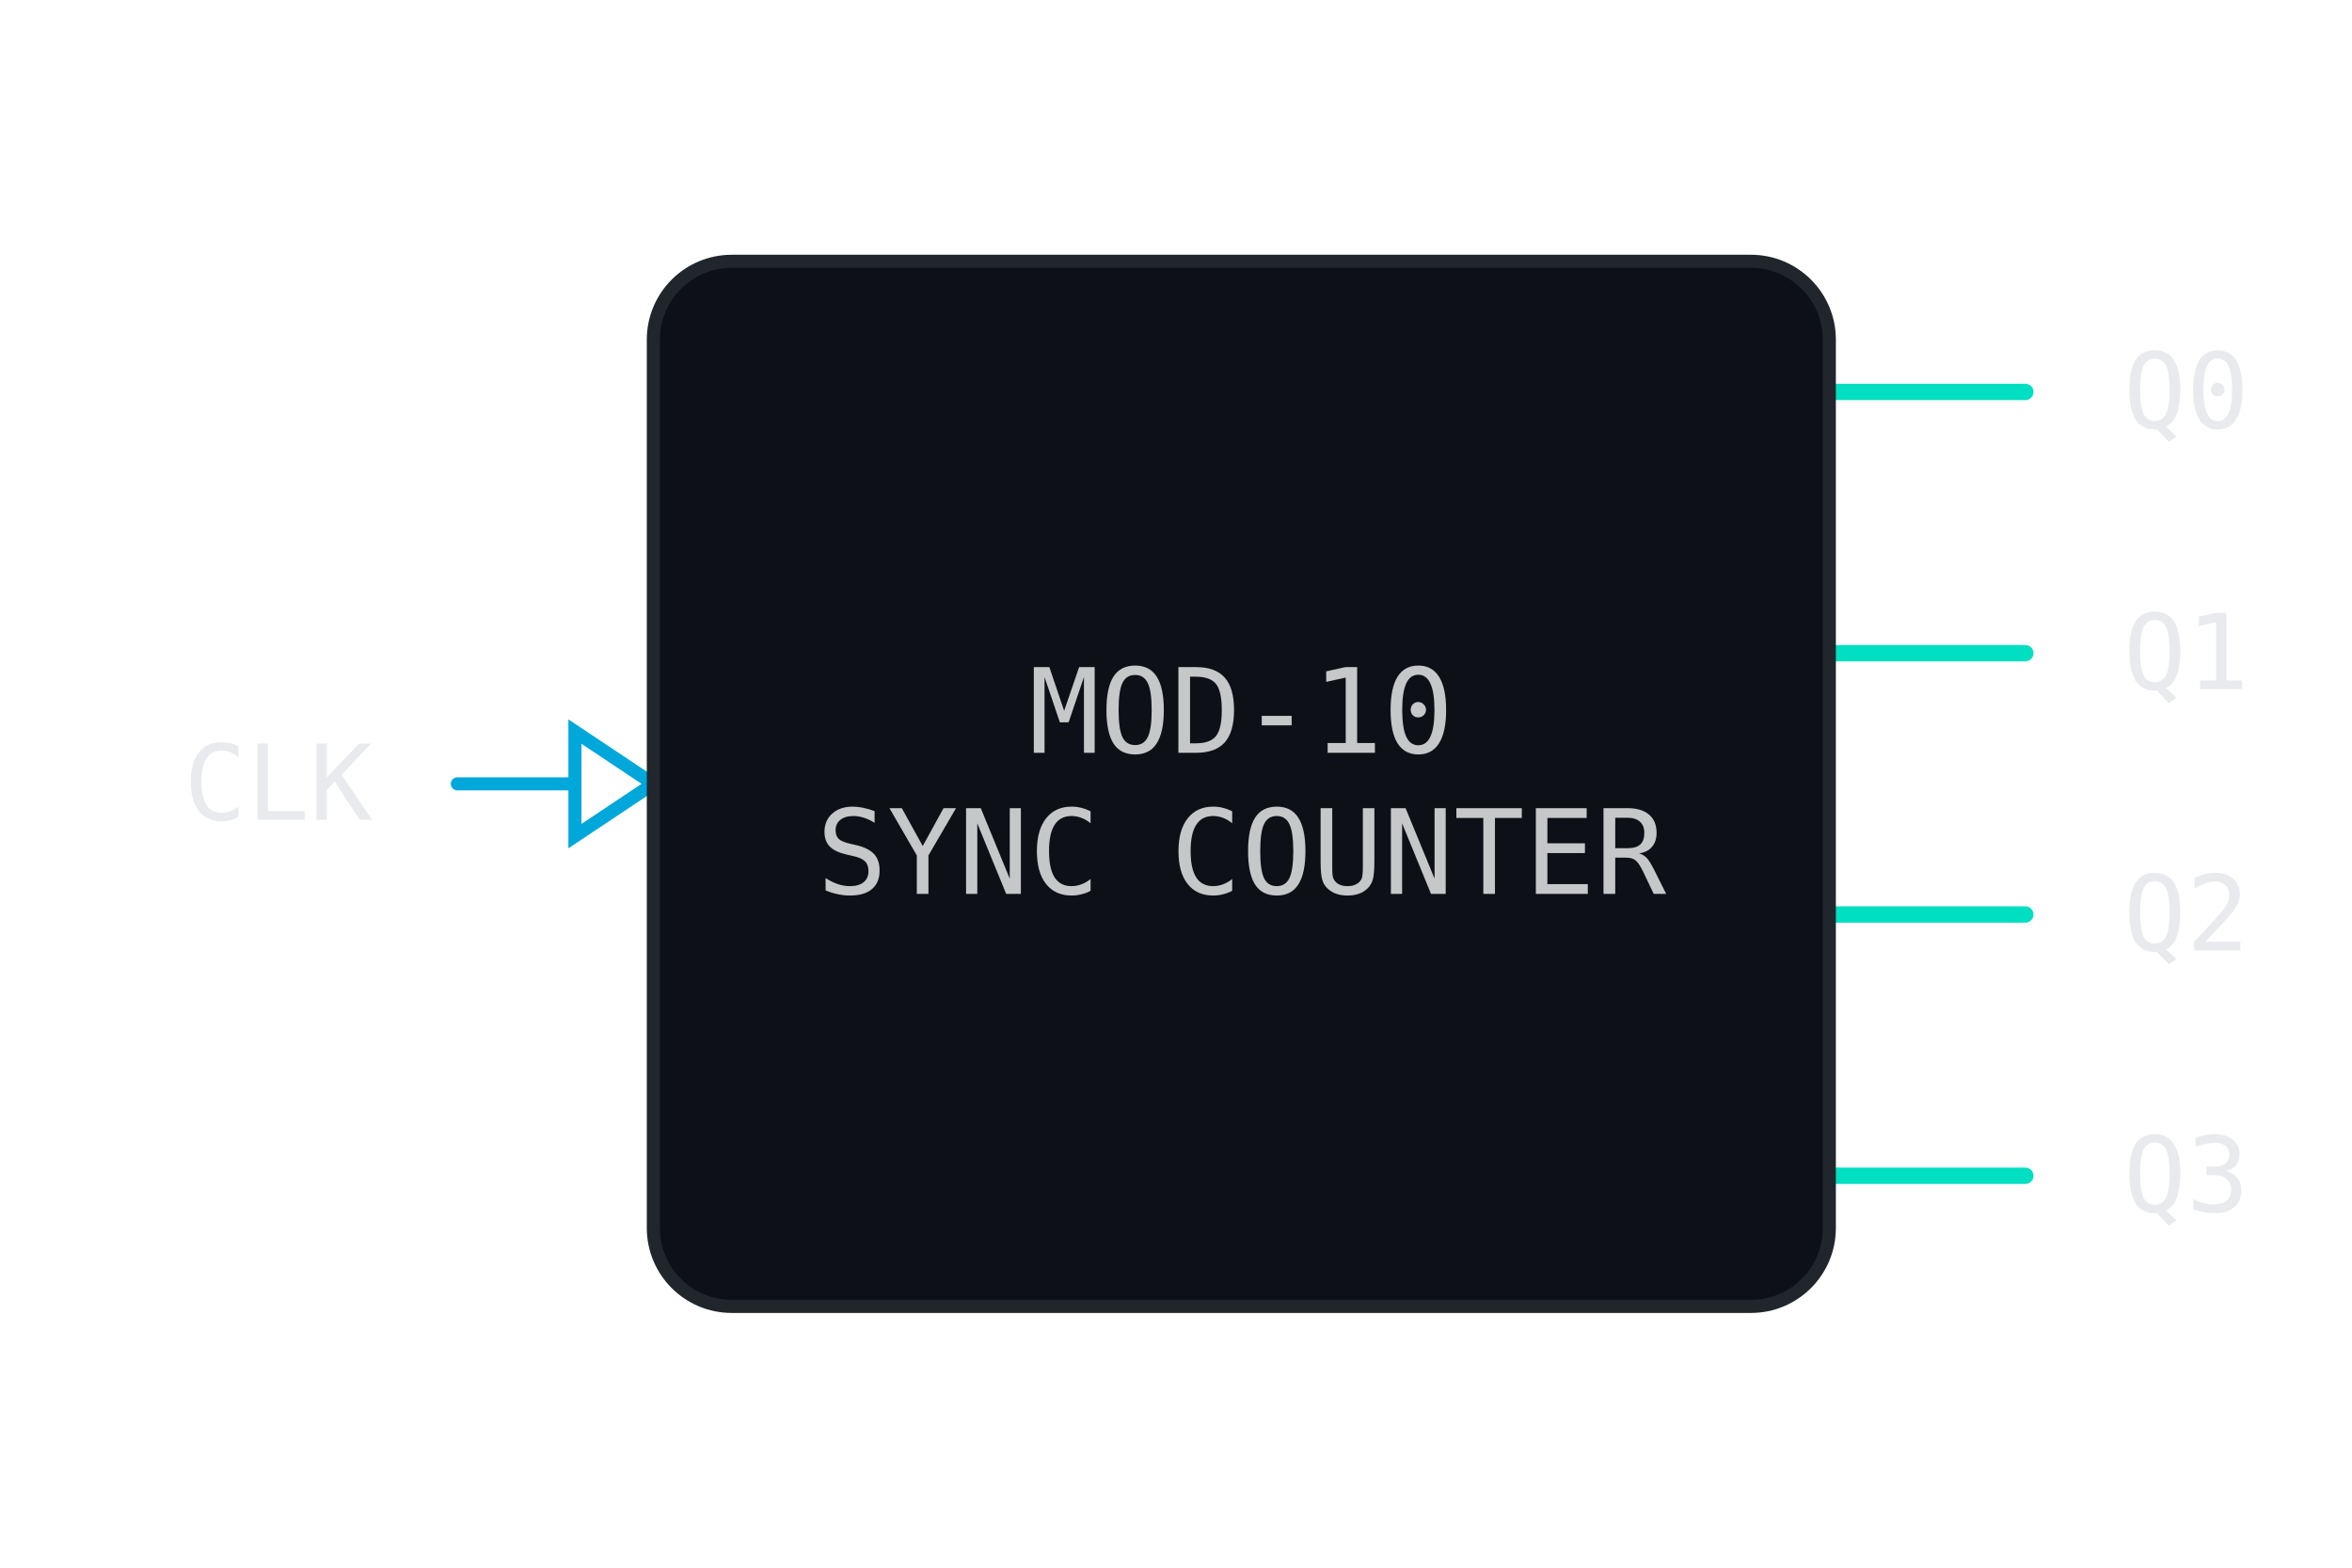
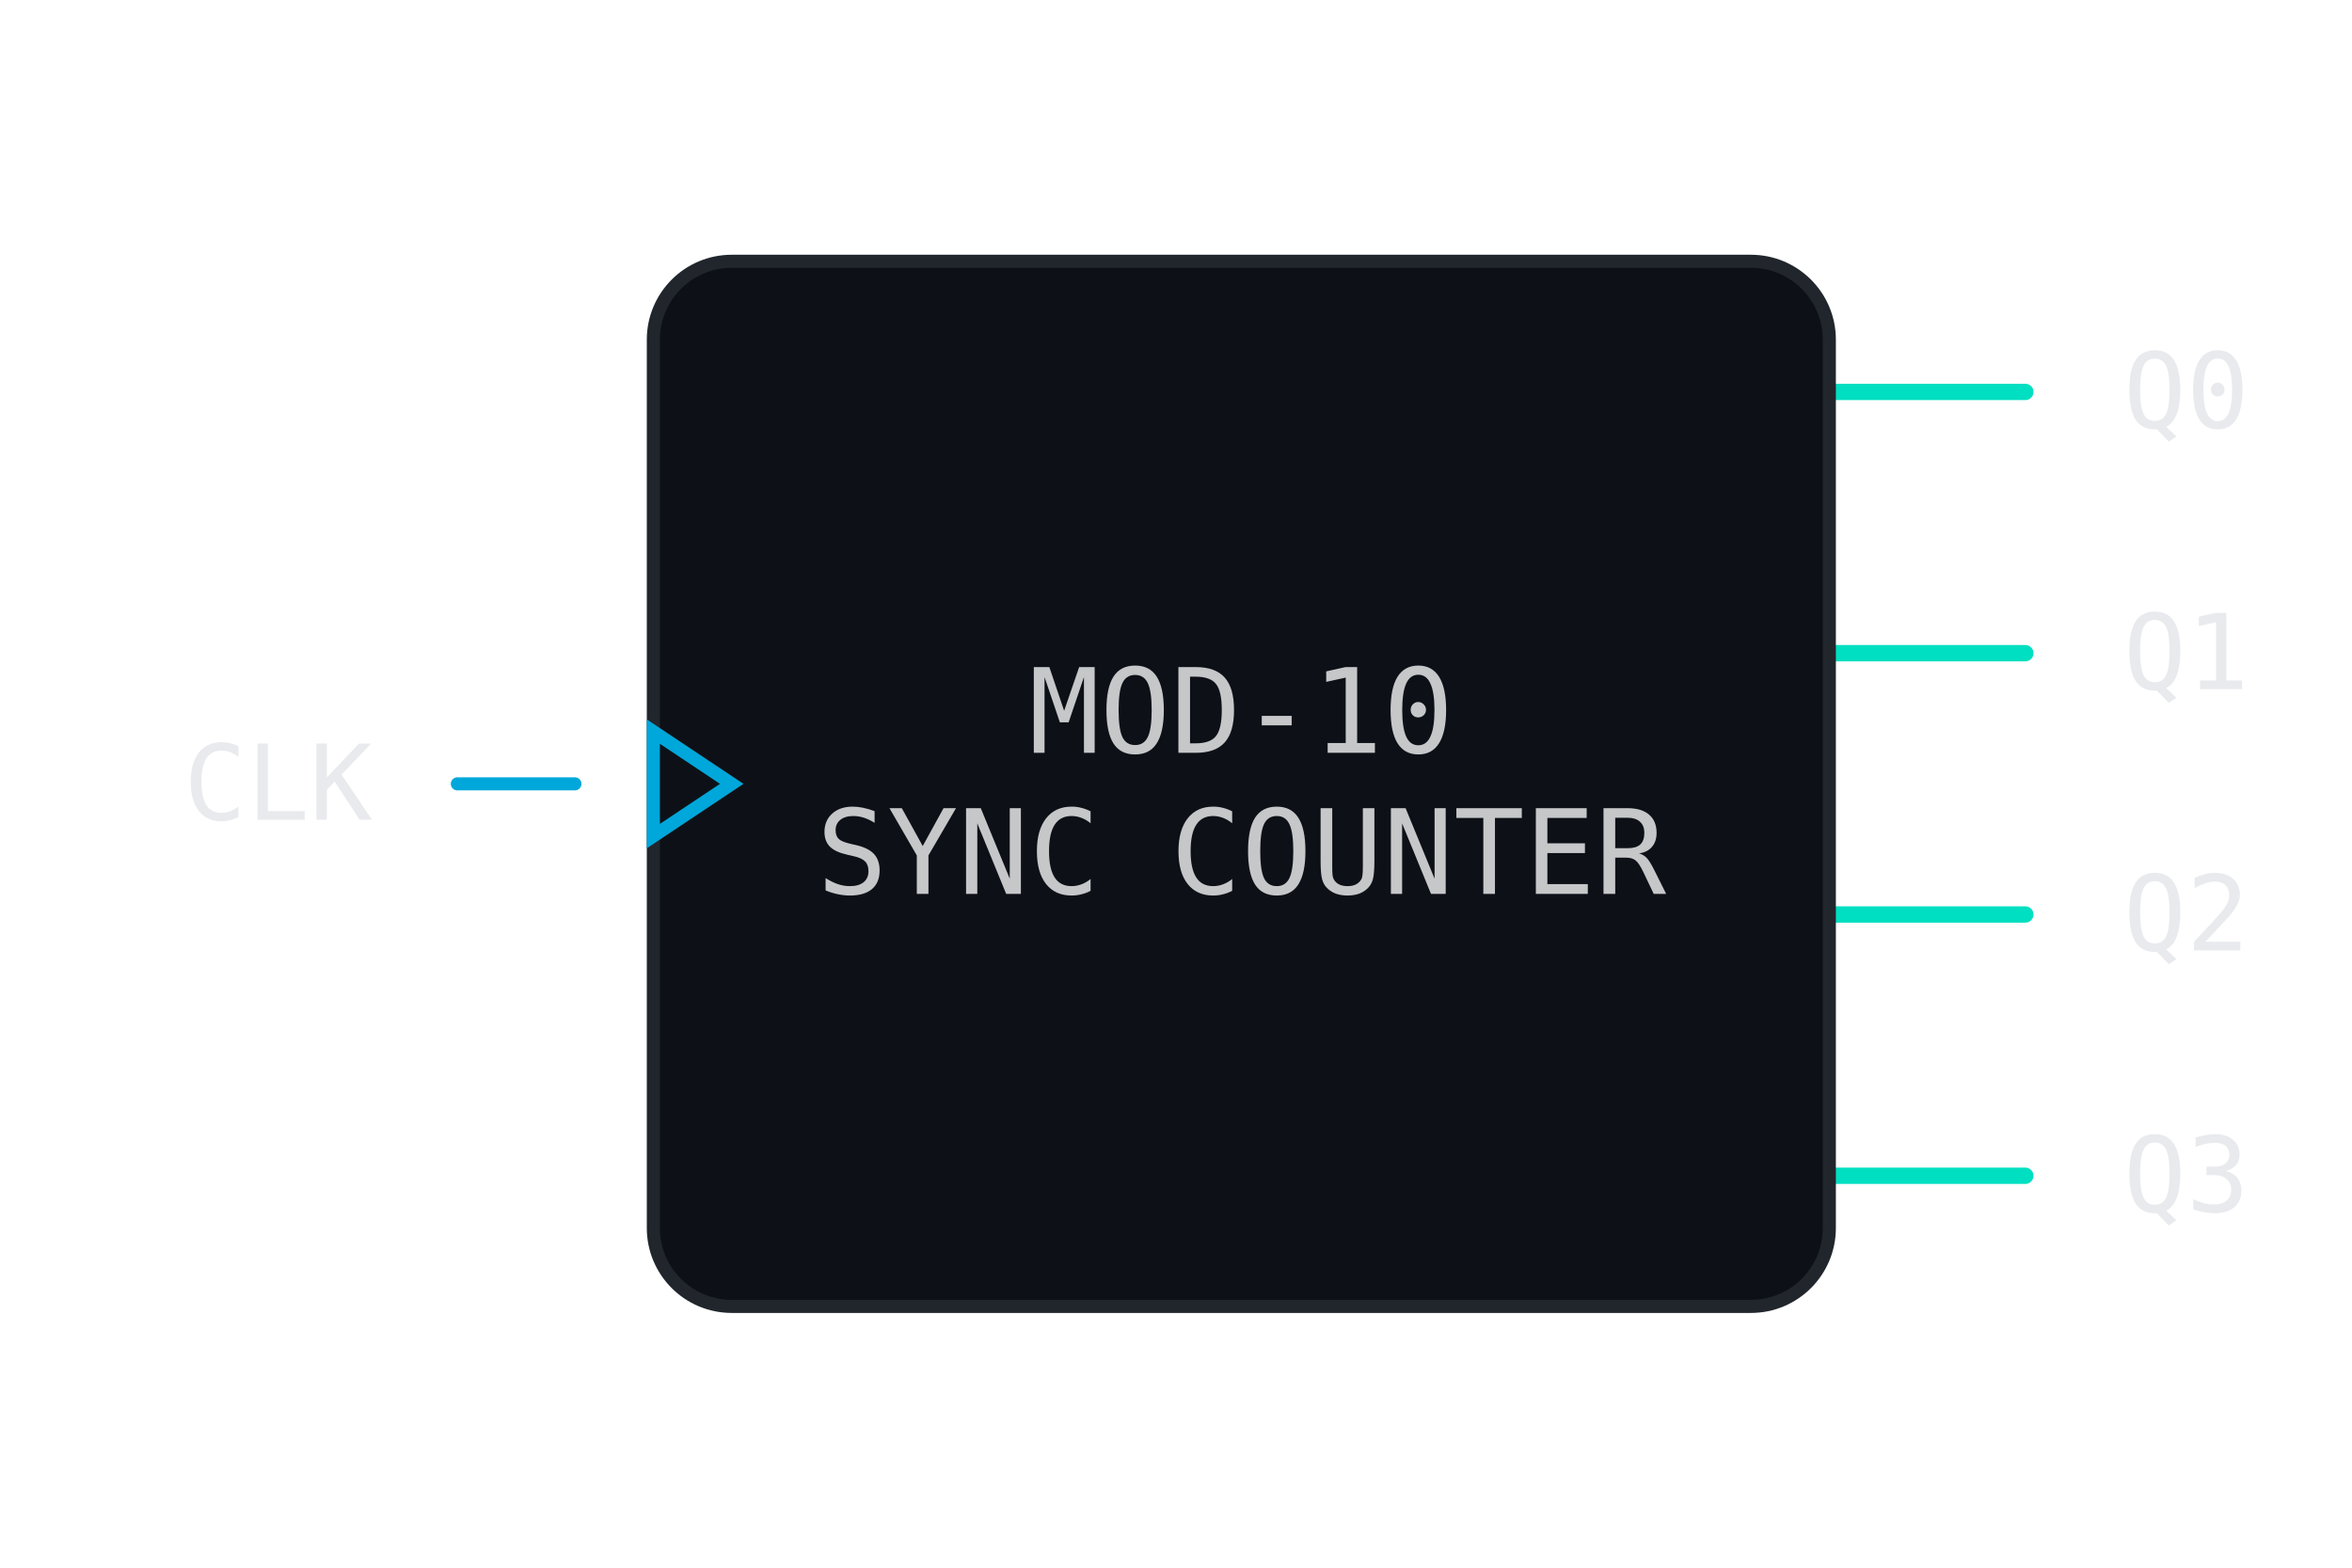
<svg xmlns="http://www.w3.org/2000/svg" viewBox="0 0 360 240" role="img" aria-label="Mod-10 Synchronous Counter symbol">
  <line x1="70" y1="120" x2="88" y2="120" stroke="#00a7da" stroke-width="2" stroke-linecap="round" />
-   <polygon points="88,112 100,120 88,128" fill="none" stroke="#00a7da" stroke-width="2" />
  <line x1="280" y1="60" x2="310" y2="60" stroke="#00dfc1" stroke-width="2.5" stroke-linecap="round" />
  <line x1="280" y1="100" x2="310" y2="100" stroke="#00dfc1" stroke-width="2.5" stroke-linecap="round" />
  <line x1="280" y1="140" x2="310" y2="140" stroke="#00dfc1" stroke-width="2.5" stroke-linecap="round" />
  <line x1="280" y1="180" x2="310" y2="180" stroke="#00dfc1" stroke-width="2.5" stroke-linecap="round" />
  <rect x="100" y="40" width="180" height="160" rx="12" ry="12" fill="#0d1117" stroke="#21262d" stroke-width="2" />
+   <polygon points="100,112 112,120 100,128" fill="none" stroke="#00a7da" stroke-width="2" />
  <text x="190" y="115.25" fill="#c5c7c9" font-family="Consolas" font-size="18" font-weight="400" text-anchor="middle">MOD-10</text>
  <text x="190" y="136.85" fill="#c5c7c9" font-family="Consolas" font-size="18" font-weight="400" text-anchor="middle">SYNC COUNTER</text>
  <text x="57" y="125.5" fill="#e8eaed" font-family="Consolas" font-size="16" font-weight="400" text-anchor="end">CLK</text>
  <text x="325" y="65.5" fill="#e8eaed" font-family="Consolas" font-size="16" font-weight="400" text-anchor="start">Q0</text>
  <text x="325" y="105.5" fill="#e8eaed" font-family="Consolas" font-size="16" font-weight="400" text-anchor="start">Q1</text>
  <text x="325" y="145.5" fill="#e8eaed" font-family="Consolas" font-size="16" font-weight="400" text-anchor="start">Q2</text>
  <text x="325" y="185.5" fill="#e8eaed" font-family="Consolas" font-size="16" font-weight="400" text-anchor="start">Q3</text>
</svg>
